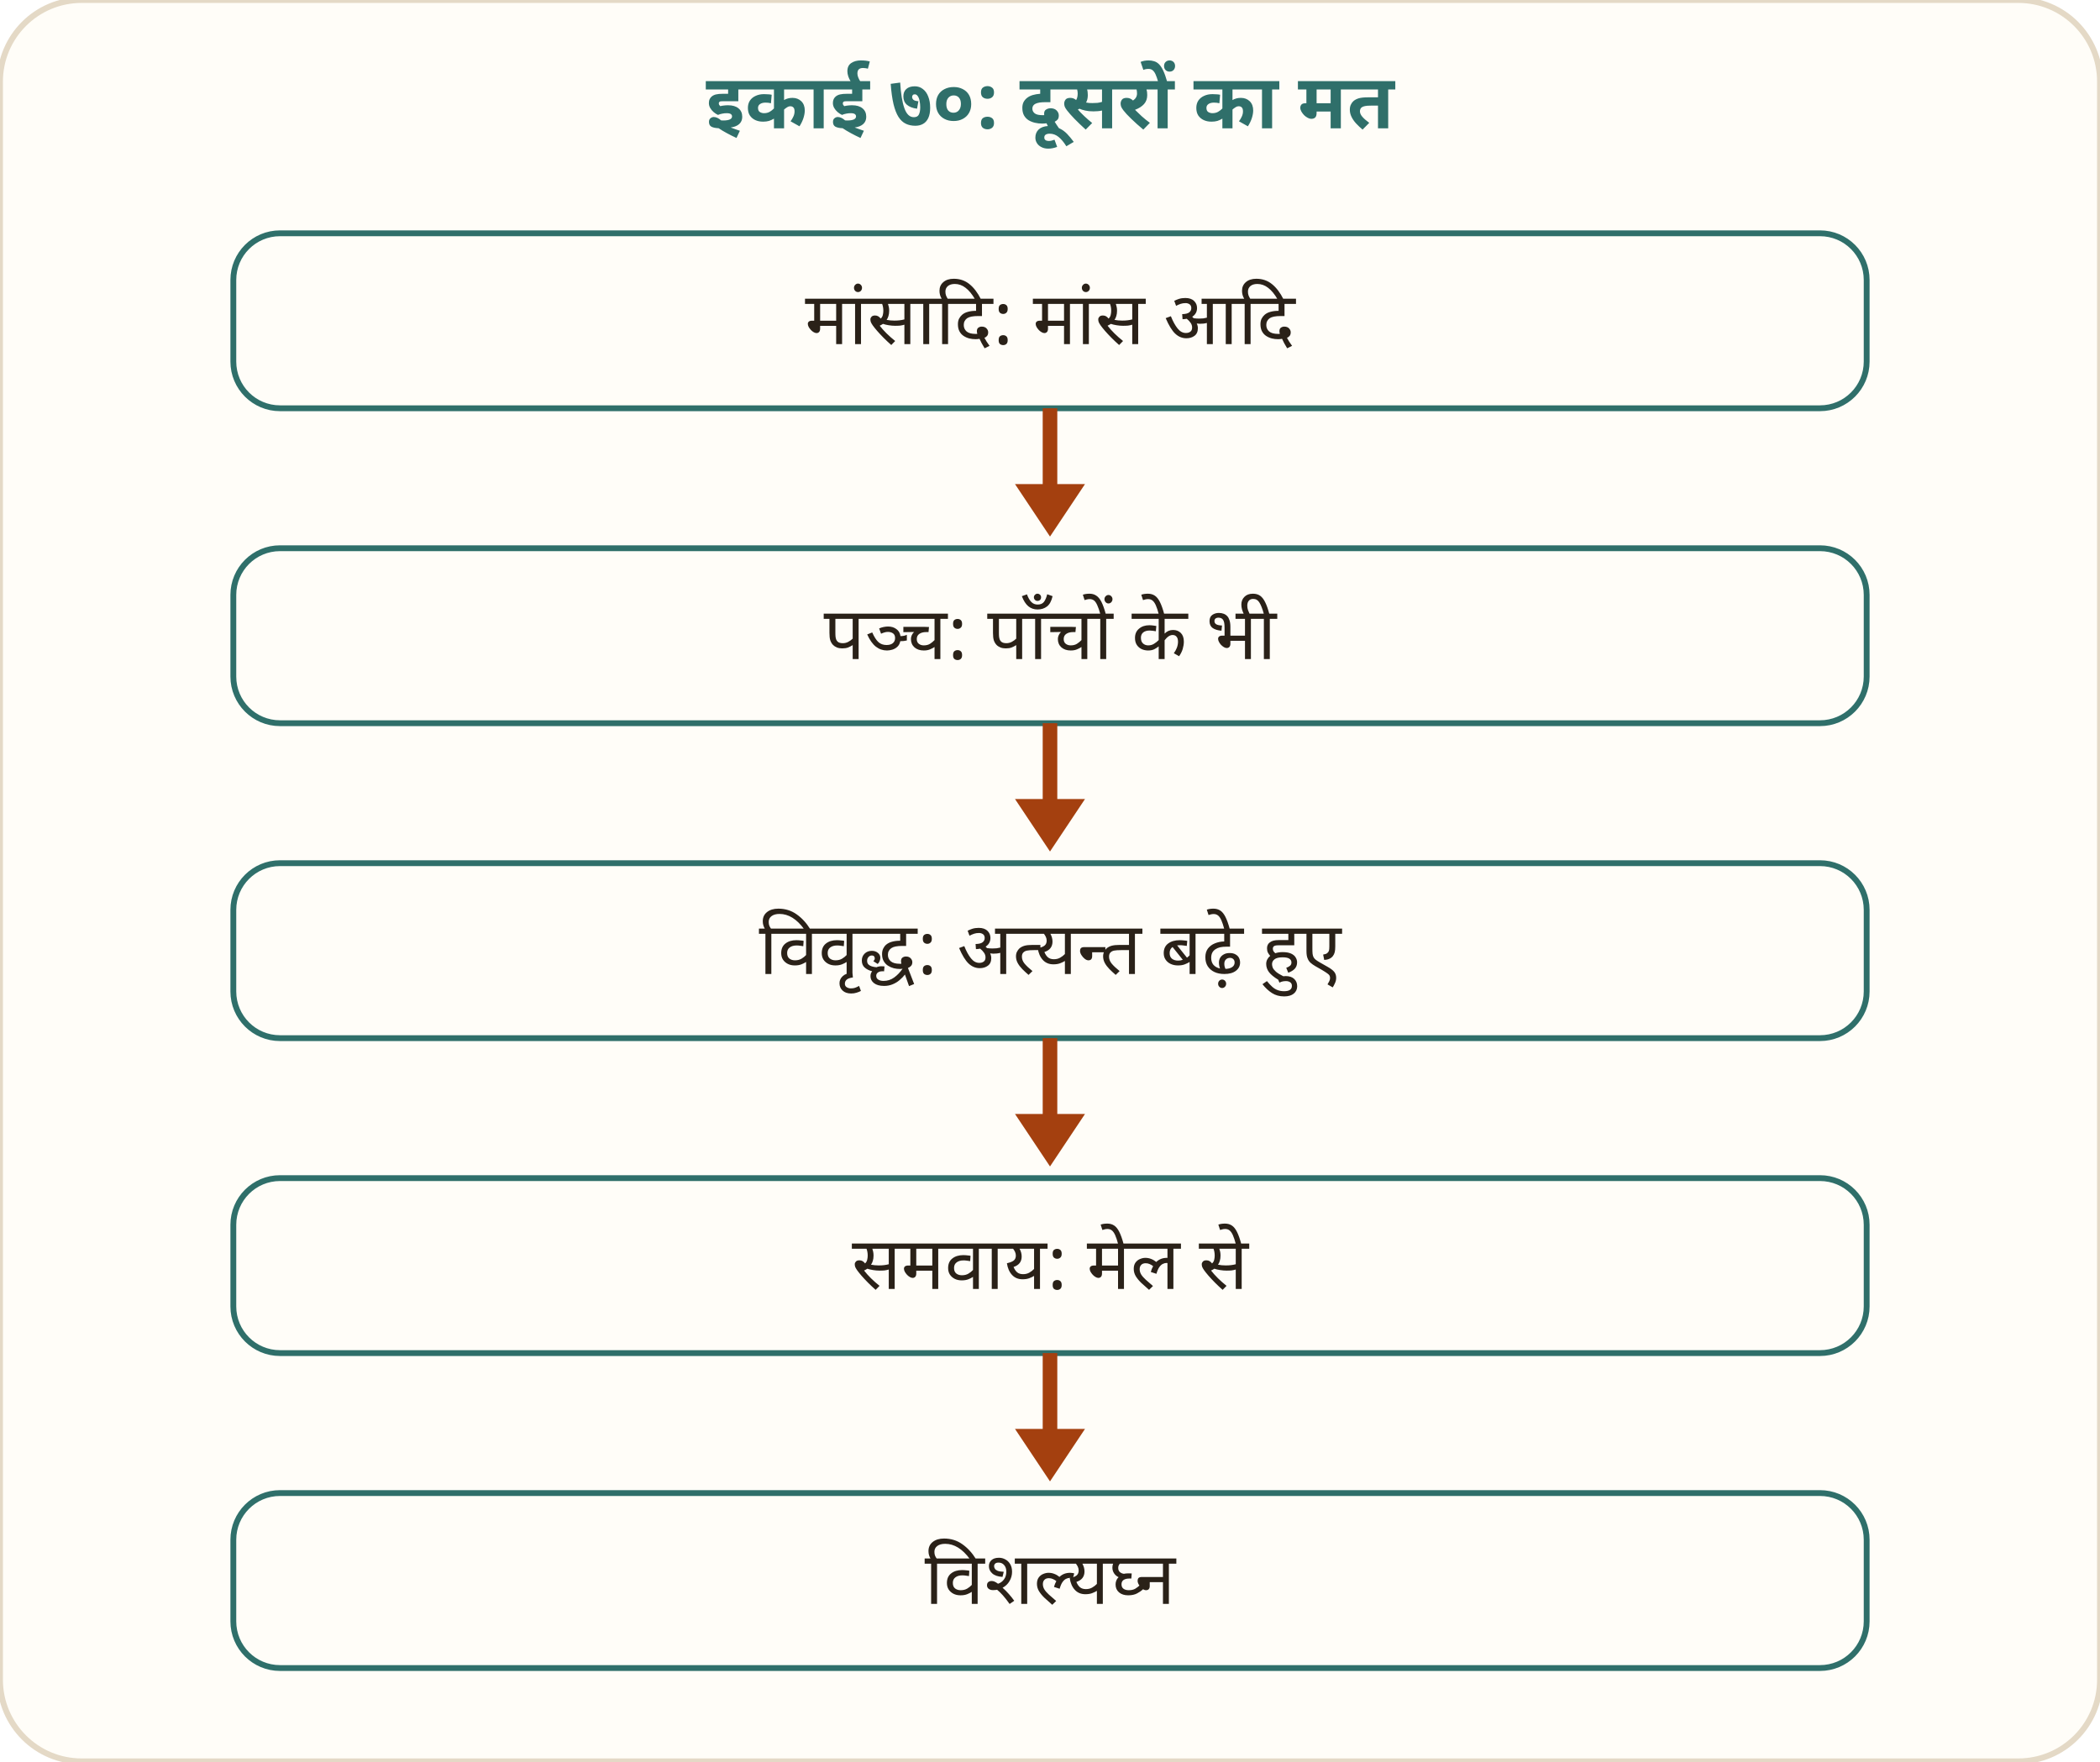
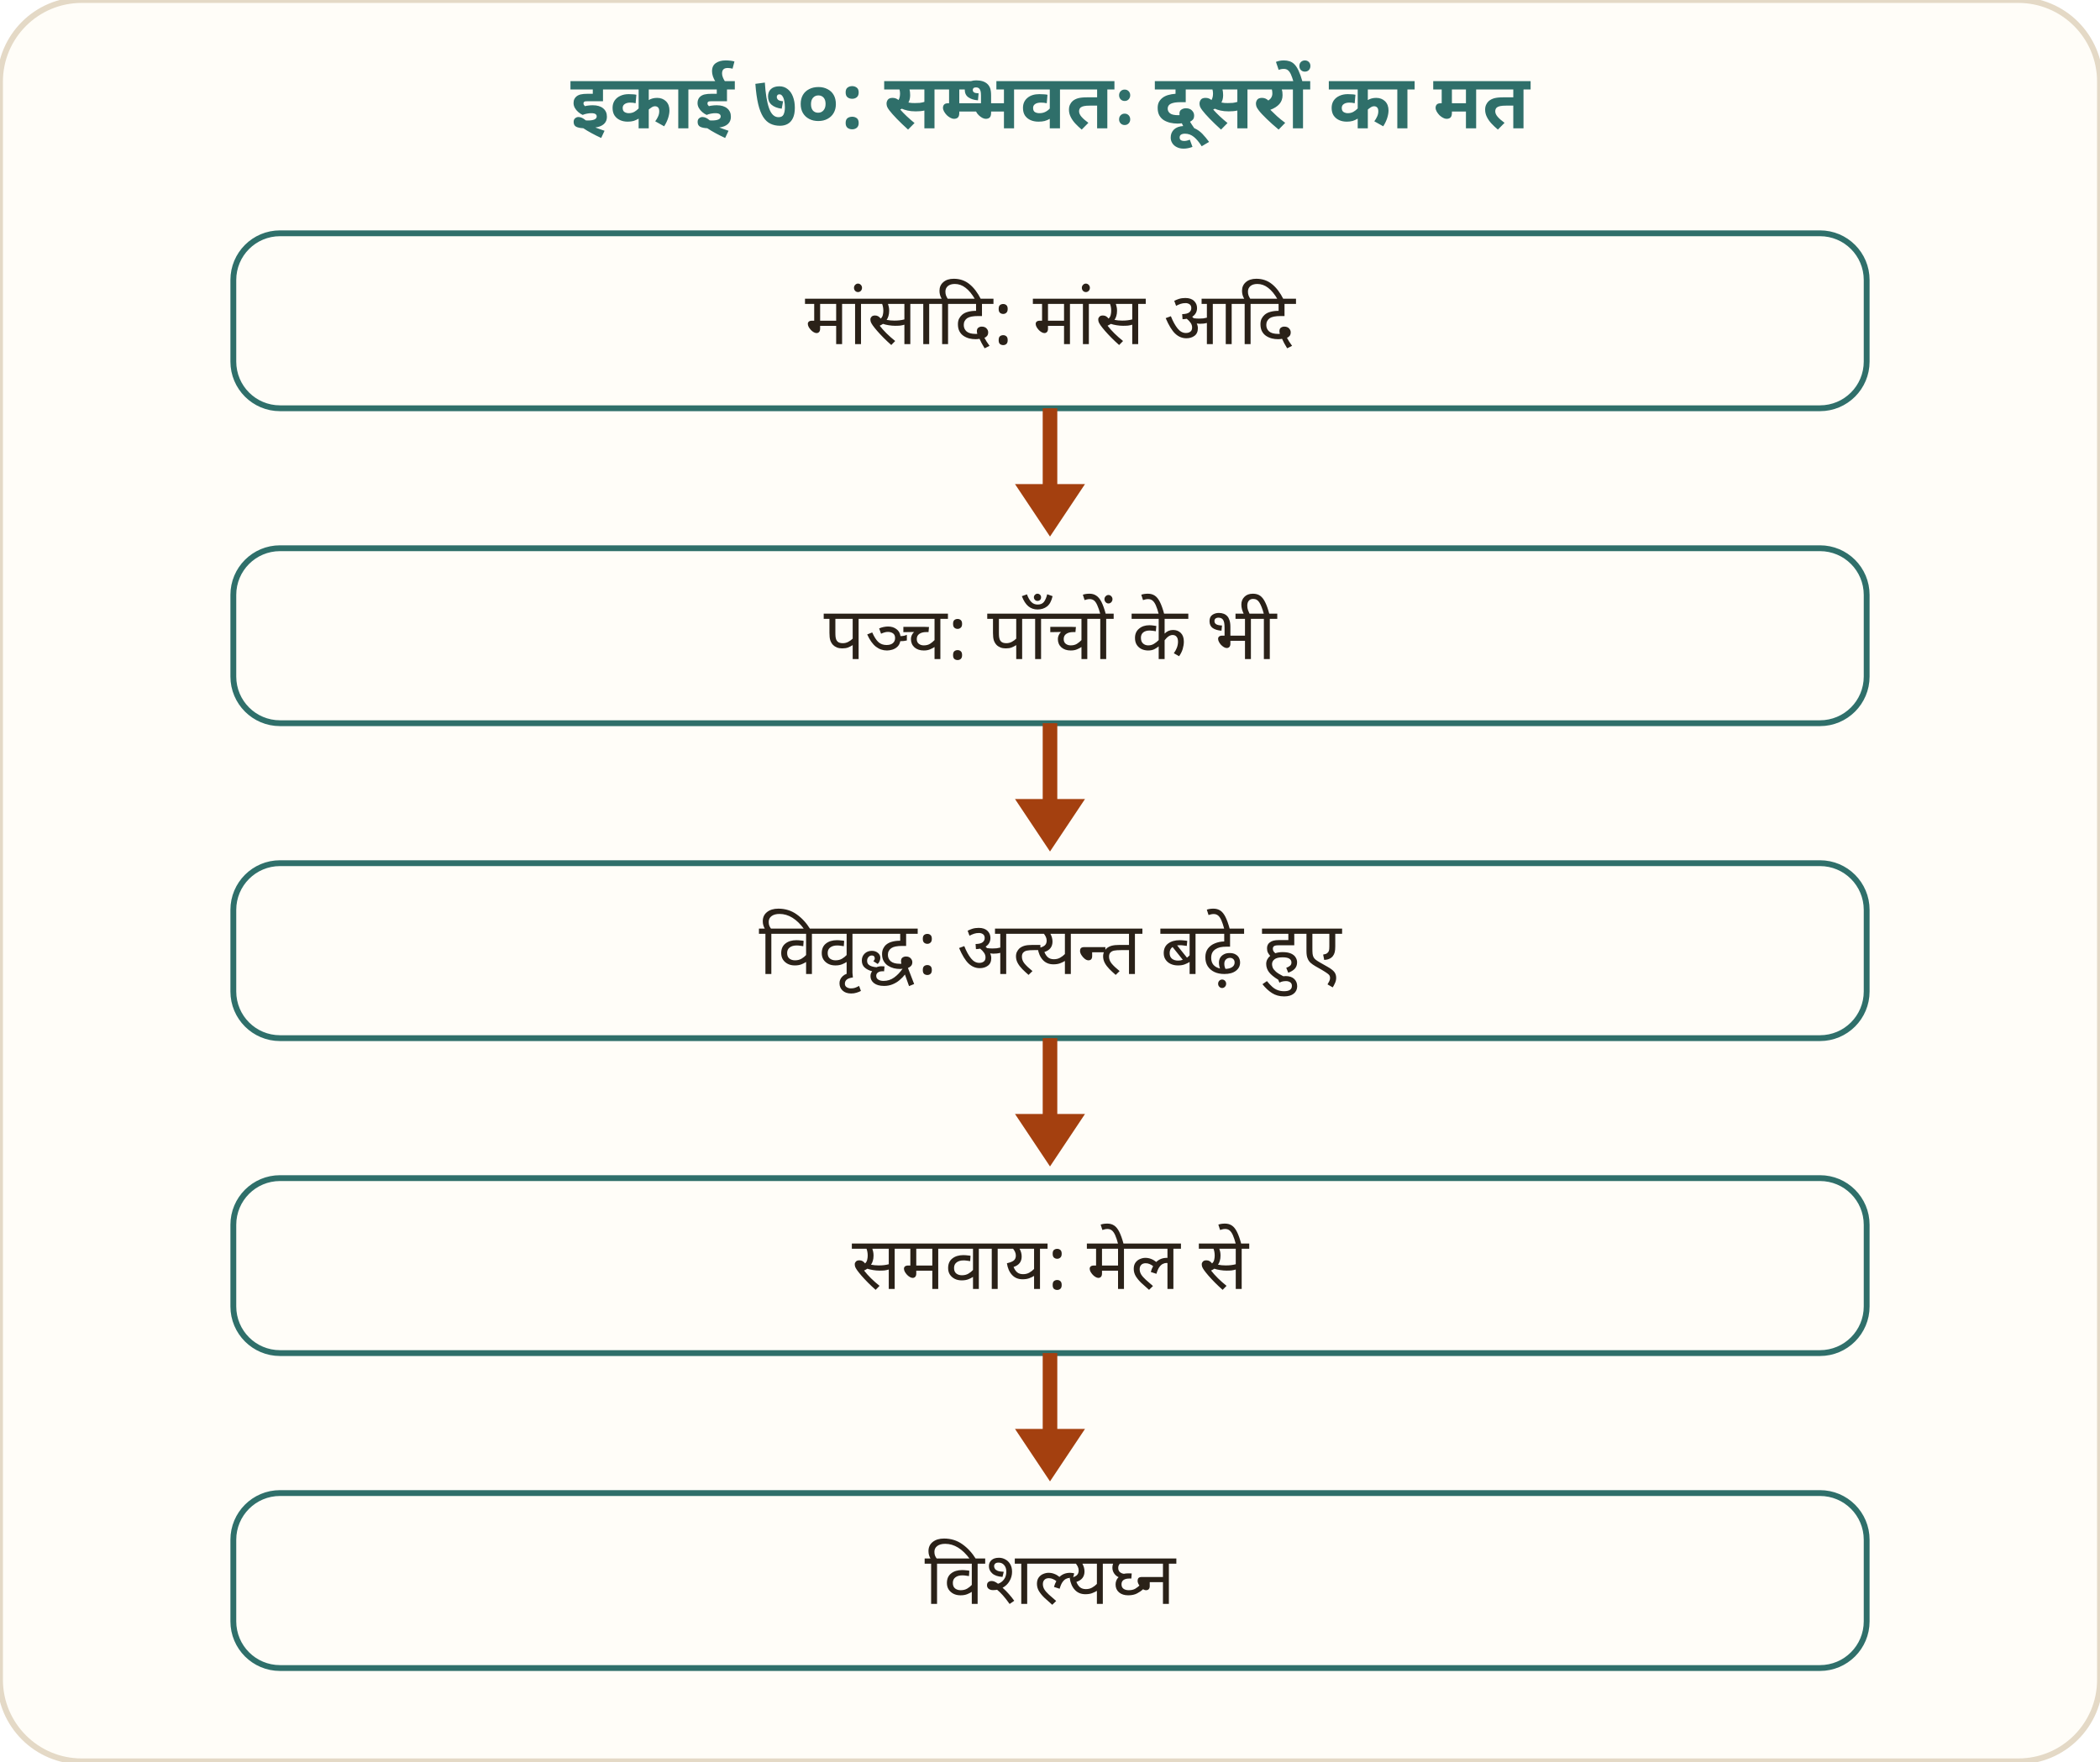
<svg xmlns="http://www.w3.org/2000/svg" viewBox="0 0 360 302" role="img">
  <rect width="360" height="302" rx="14" fill="#fffdf8" stroke="#e4d9c6" />
-   <text x="180" y="22" font-family="'Noto Sans Devanagari','Mukta','Nirmala UI','Mangal',sans-serif" font-size="13" font-weight="700" fill="#2f6f6a" text-anchor="middle">इकाई ७०: दूसरों का मत</text>
+   <text x="180" y="22" font-family="'Noto Sans Devanagari','Mukta','Nirmala UI','Mangal',sans-serif" font-size="13" font-weight="700" fill="#2f6f6a" text-anchor="middle">इकाई ७०: सम्भवतः दूसरों का मत</text>
  <rect x="40" y="40" width="280" height="30" rx="8" fill="#fffdf8" stroke="#2f6f6a" />
  <text x="180.0" y="59.0" font-family="'Noto Sans Devanagari','Mukta','Nirmala UI','Mangal',sans-serif" font-size="12.5" font-weight="500" fill="#2a2118" text-anchor="middle">मांसादि: मांस आदि</text>
  <line x1="180" y1="70" x2="180" y2="86" stroke="#a4400f" stroke-width="2.5" />
  <polygon points="180,92 174,83 186,83" fill="#a4400f" />
  <rect x="40" y="94" width="280" height="30" rx="8" fill="#fffdf8" stroke="#2f6f6a" />
  <text x="180.0" y="113.0" font-family="'Noto Sans Devanagari','Mukta','Nirmala UI','Mangal',sans-serif" font-size="12.5" font-weight="500" fill="#2a2118" text-anchor="middle">पञ्च: पाँचों के भी</text>
  <line x1="180" y1="124" x2="180" y2="140" stroke="#a4400f" stroke-width="2.5" />
  <polygon points="180,146 174,137 186,137" fill="#a4400f" />
  <rect x="40" y="148" width="280" height="30" rx="8" fill="#fffdf8" stroke="#2f6f6a" />
  <text x="180.0" y="167.0" font-family="'Noto Sans Devanagari','Mukta','Nirmala UI','Mangal',sans-serif" font-size="12.5" font-weight="500" fill="#2a2118" text-anchor="middle">विवृद्ध: अत्यन्त बढ़े हुए</text>
  <line x1="180" y1="178" x2="180" y2="194" stroke="#a4400f" stroke-width="2.5" />
  <polygon points="180,200 174,191 186,191" fill="#a4400f" />
  <rect x="40" y="202" width="280" height="30" rx="8" fill="#fffdf8" stroke="#2f6f6a" />
  <text x="180.0" y="221.0" font-family="'Noto Sans Devanagari','Mukta','Nirmala UI','Mangal',sans-serif" font-size="12.5" font-weight="500" fill="#2a2118" text-anchor="middle">समवाय: मेल से</text>
  <line x1="180" y1="232" x2="180" y2="248" stroke="#a4400f" stroke-width="2.5" />
  <polygon points="180,254 174,245 186,245" fill="#a4400f" />
  <rect x="40" y="256" width="280" height="30" rx="8" fill="#fffdf8" stroke="#2f6f6a" />
  <text x="180.0" y="275.0" font-family="'Noto Sans Devanagari','Mukta','Nirmala UI','Mangal',sans-serif" font-size="12.5" font-weight="500" fill="#2a2118" text-anchor="middle">विशल्यघ्न</text>
</svg>
